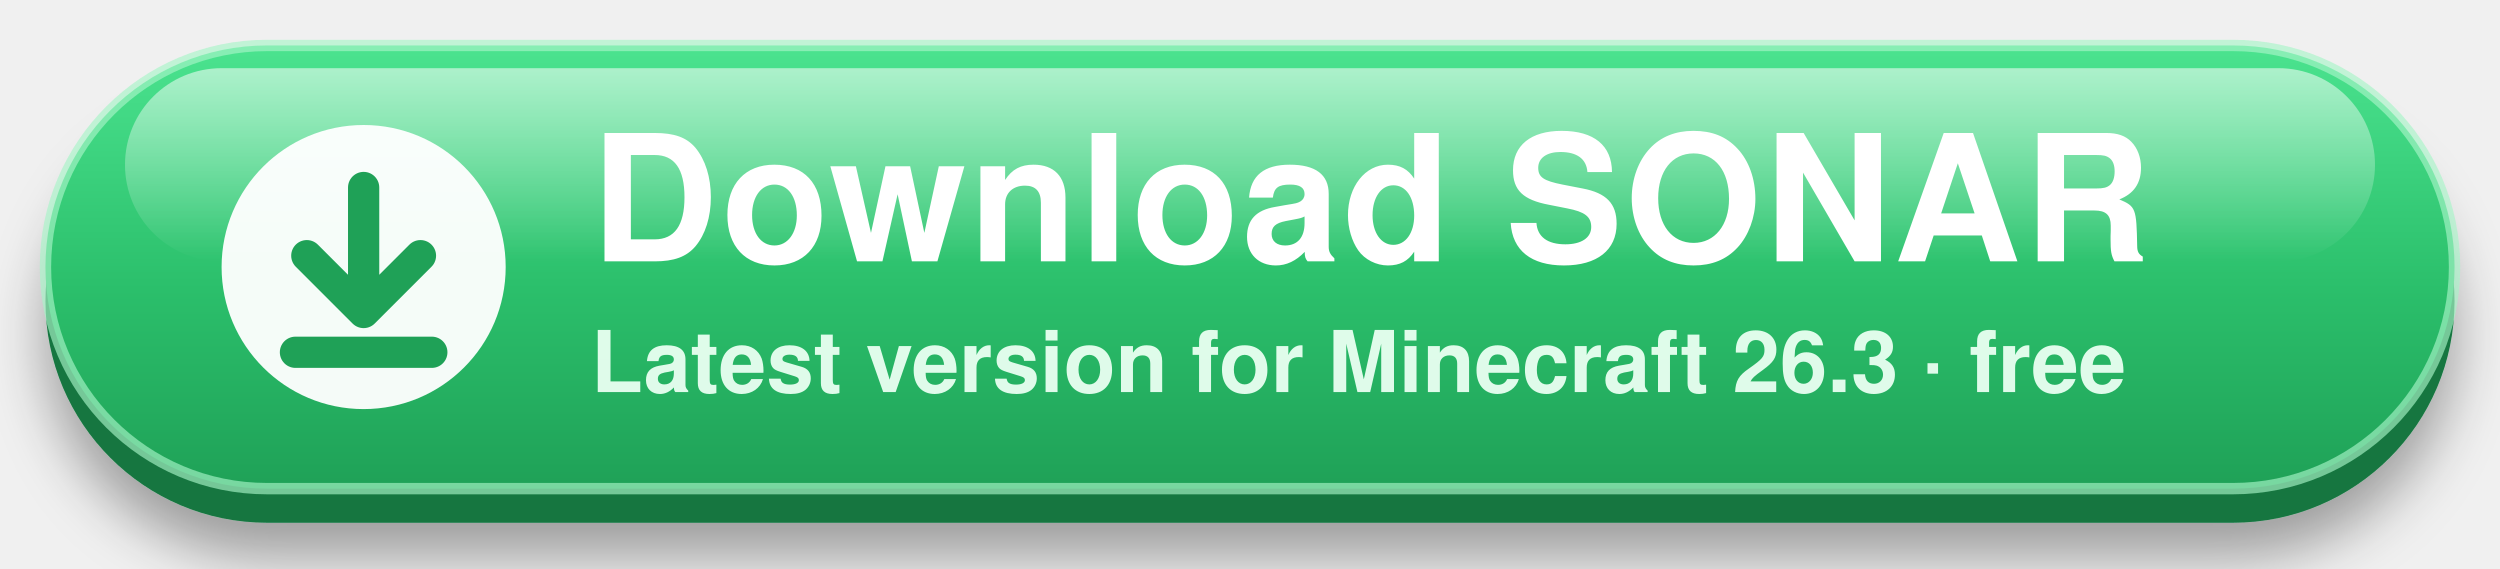
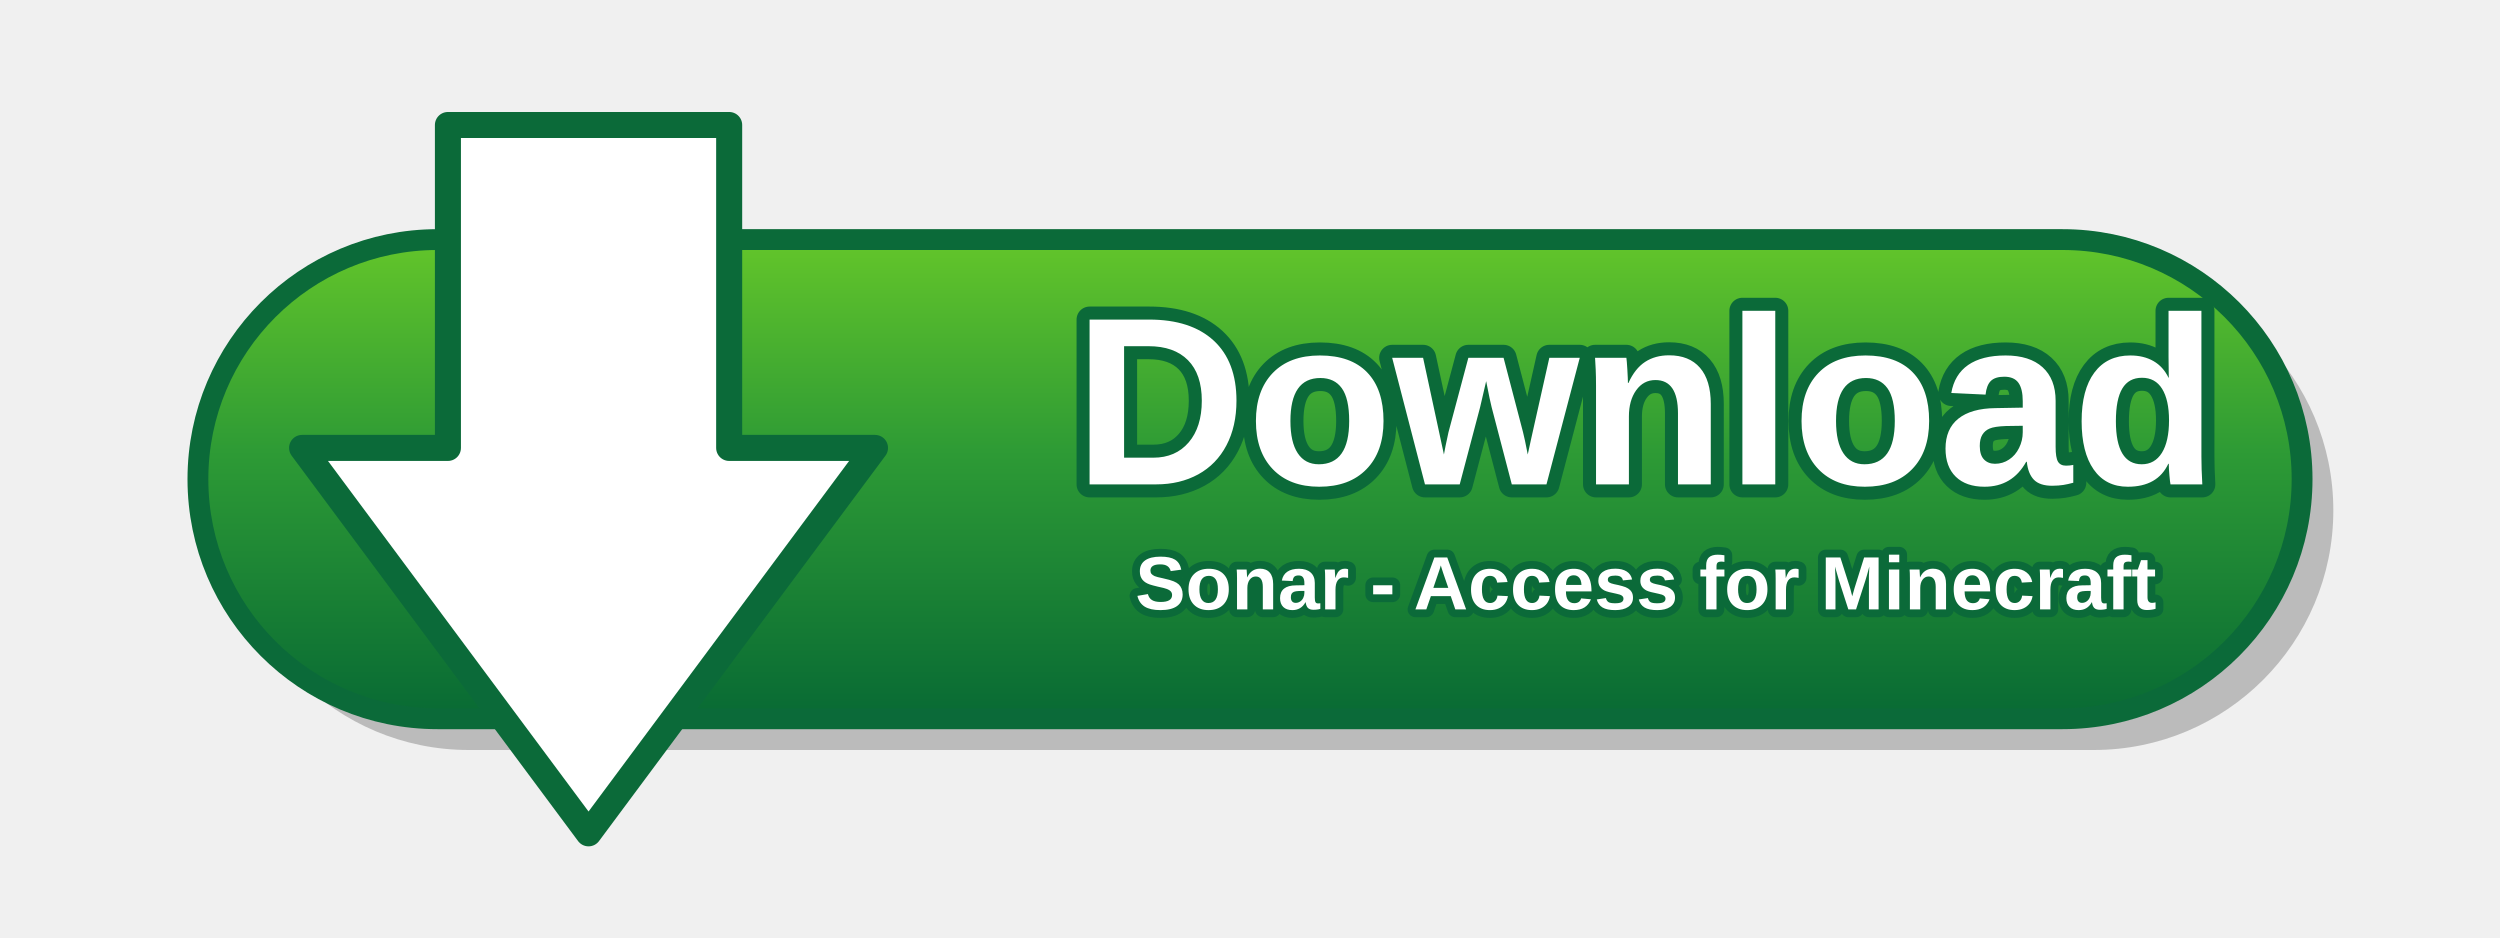
- <svg xmlns="http://www.w3.org/2000/svg" width="440" height="100" viewBox="0 0 440 100" role="img" aria-label="Download SONAR, latest release">
+ <svg xmlns="http://www.w3.org/2000/svg" width="480" height="180" viewBox="0 0 480 180" role="img" aria-label="Download SONAR, latest release">
  <defs>
    <linearGradient id="face" x1="0" y1="0" x2="0" y2="1">
-       <stop offset="0" stop-color="#4be38f" />
-       <stop offset="0.55" stop-color="#2bbf6b" />
-       <stop offset="1" stop-color="#1fa157" />
+       <stop offset="0" stop-color="#63c52a" />
+       <stop offset="0.45" stop-color="#2d9a35" />
+       <stop offset="1" stop-color="#086a34" />
    </linearGradient>
-     <linearGradient id="shine" x1="0" y1="0" x2="0" y2="1">
-       <stop offset="0" stop-color="#ffffff" stop-opacity="0.55" />
-       <stop offset="1" stop-color="#ffffff" stop-opacity="0" />
-     </linearGradient>
-     <filter id="drop" x="-10%" y="-20%" width="120%" height="160%">
-       <feDropShadow dx="0" dy="6" stdDeviation="5" flood-color="#000000" flood-opacity="0.35" />
-     </filter>
  </defs>
-   <rect x="8" y="14" width="424" height="78" rx="39" fill="#13763f" filter="url(#drop)" />
-   <rect x="8" y="8" width="424" height="78" rx="39" fill="url(#face)" />
-   <rect x="8" y="8" width="424" height="78" rx="39" fill="none" stroke="#a8f5c8" stroke-opacity="0.65" stroke-width="2" />
-   <rect x="22" y="12" width="396" height="34" rx="17" fill="url(#shine)" />
-   <circle cx="64" cy="47" r="25" fill="#ffffff" fill-opacity="0.95" />
-   <path d="M64 33 v20 M54 45 l10 10 l10 -10" fill="none" stroke="#1fa157" stroke-width="5.5" stroke-linecap="round" stroke-linejoin="round" />
-   <path d="M52 62 h24" fill="none" stroke="#1fa157" stroke-width="5.5" stroke-linecap="round" />
-   <text x="104" y="46" font-family="Segoe UI, Helvetica, Arial, sans-serif" font-size="31" font-weight="800" fill="#ffffff" letter-spacing="0.5">Download SONAR</text>
-   <text x="104" y="69" font-family="Segoe UI, Helvetica, Arial, sans-serif" font-size="15" font-weight="600" fill="#e8fff1" fill-opacity="0.95">Latest version for Minecraft 26.3  ·  free</text>
+   <rect x="44" y="52" width="404" height="92" rx="46" fill="#000000" fill-opacity="0.22" />
+   <rect x="38" y="46" width="404" height="92" rx="46" fill="url(#face)" stroke="#0b6a39" stroke-width="4" />
+   <polygon points="86,24 140,24 140,86 168,86 113,160 58,86 86,86" fill="#ffffff" stroke="#0b6a39" stroke-width="5" stroke-linejoin="round" />
+   <text x="316" y="93" text-anchor="middle" font-family="Arial, Helvetica, sans-serif" font-size="46" font-weight="700" fill="#ffffff" stroke="#0b6a39" stroke-width="5" stroke-linejoin="round" paint-order="stroke">Download</text>
+   <text x="316" y="117" text-anchor="middle" font-family="Arial, Helvetica, sans-serif" font-size="14.5" font-weight="700" fill="#ffffff" stroke="#0b6a39" stroke-width="3" stroke-linejoin="round" paint-order="stroke">Sonar - Access for Minecraft</text>
</svg>
